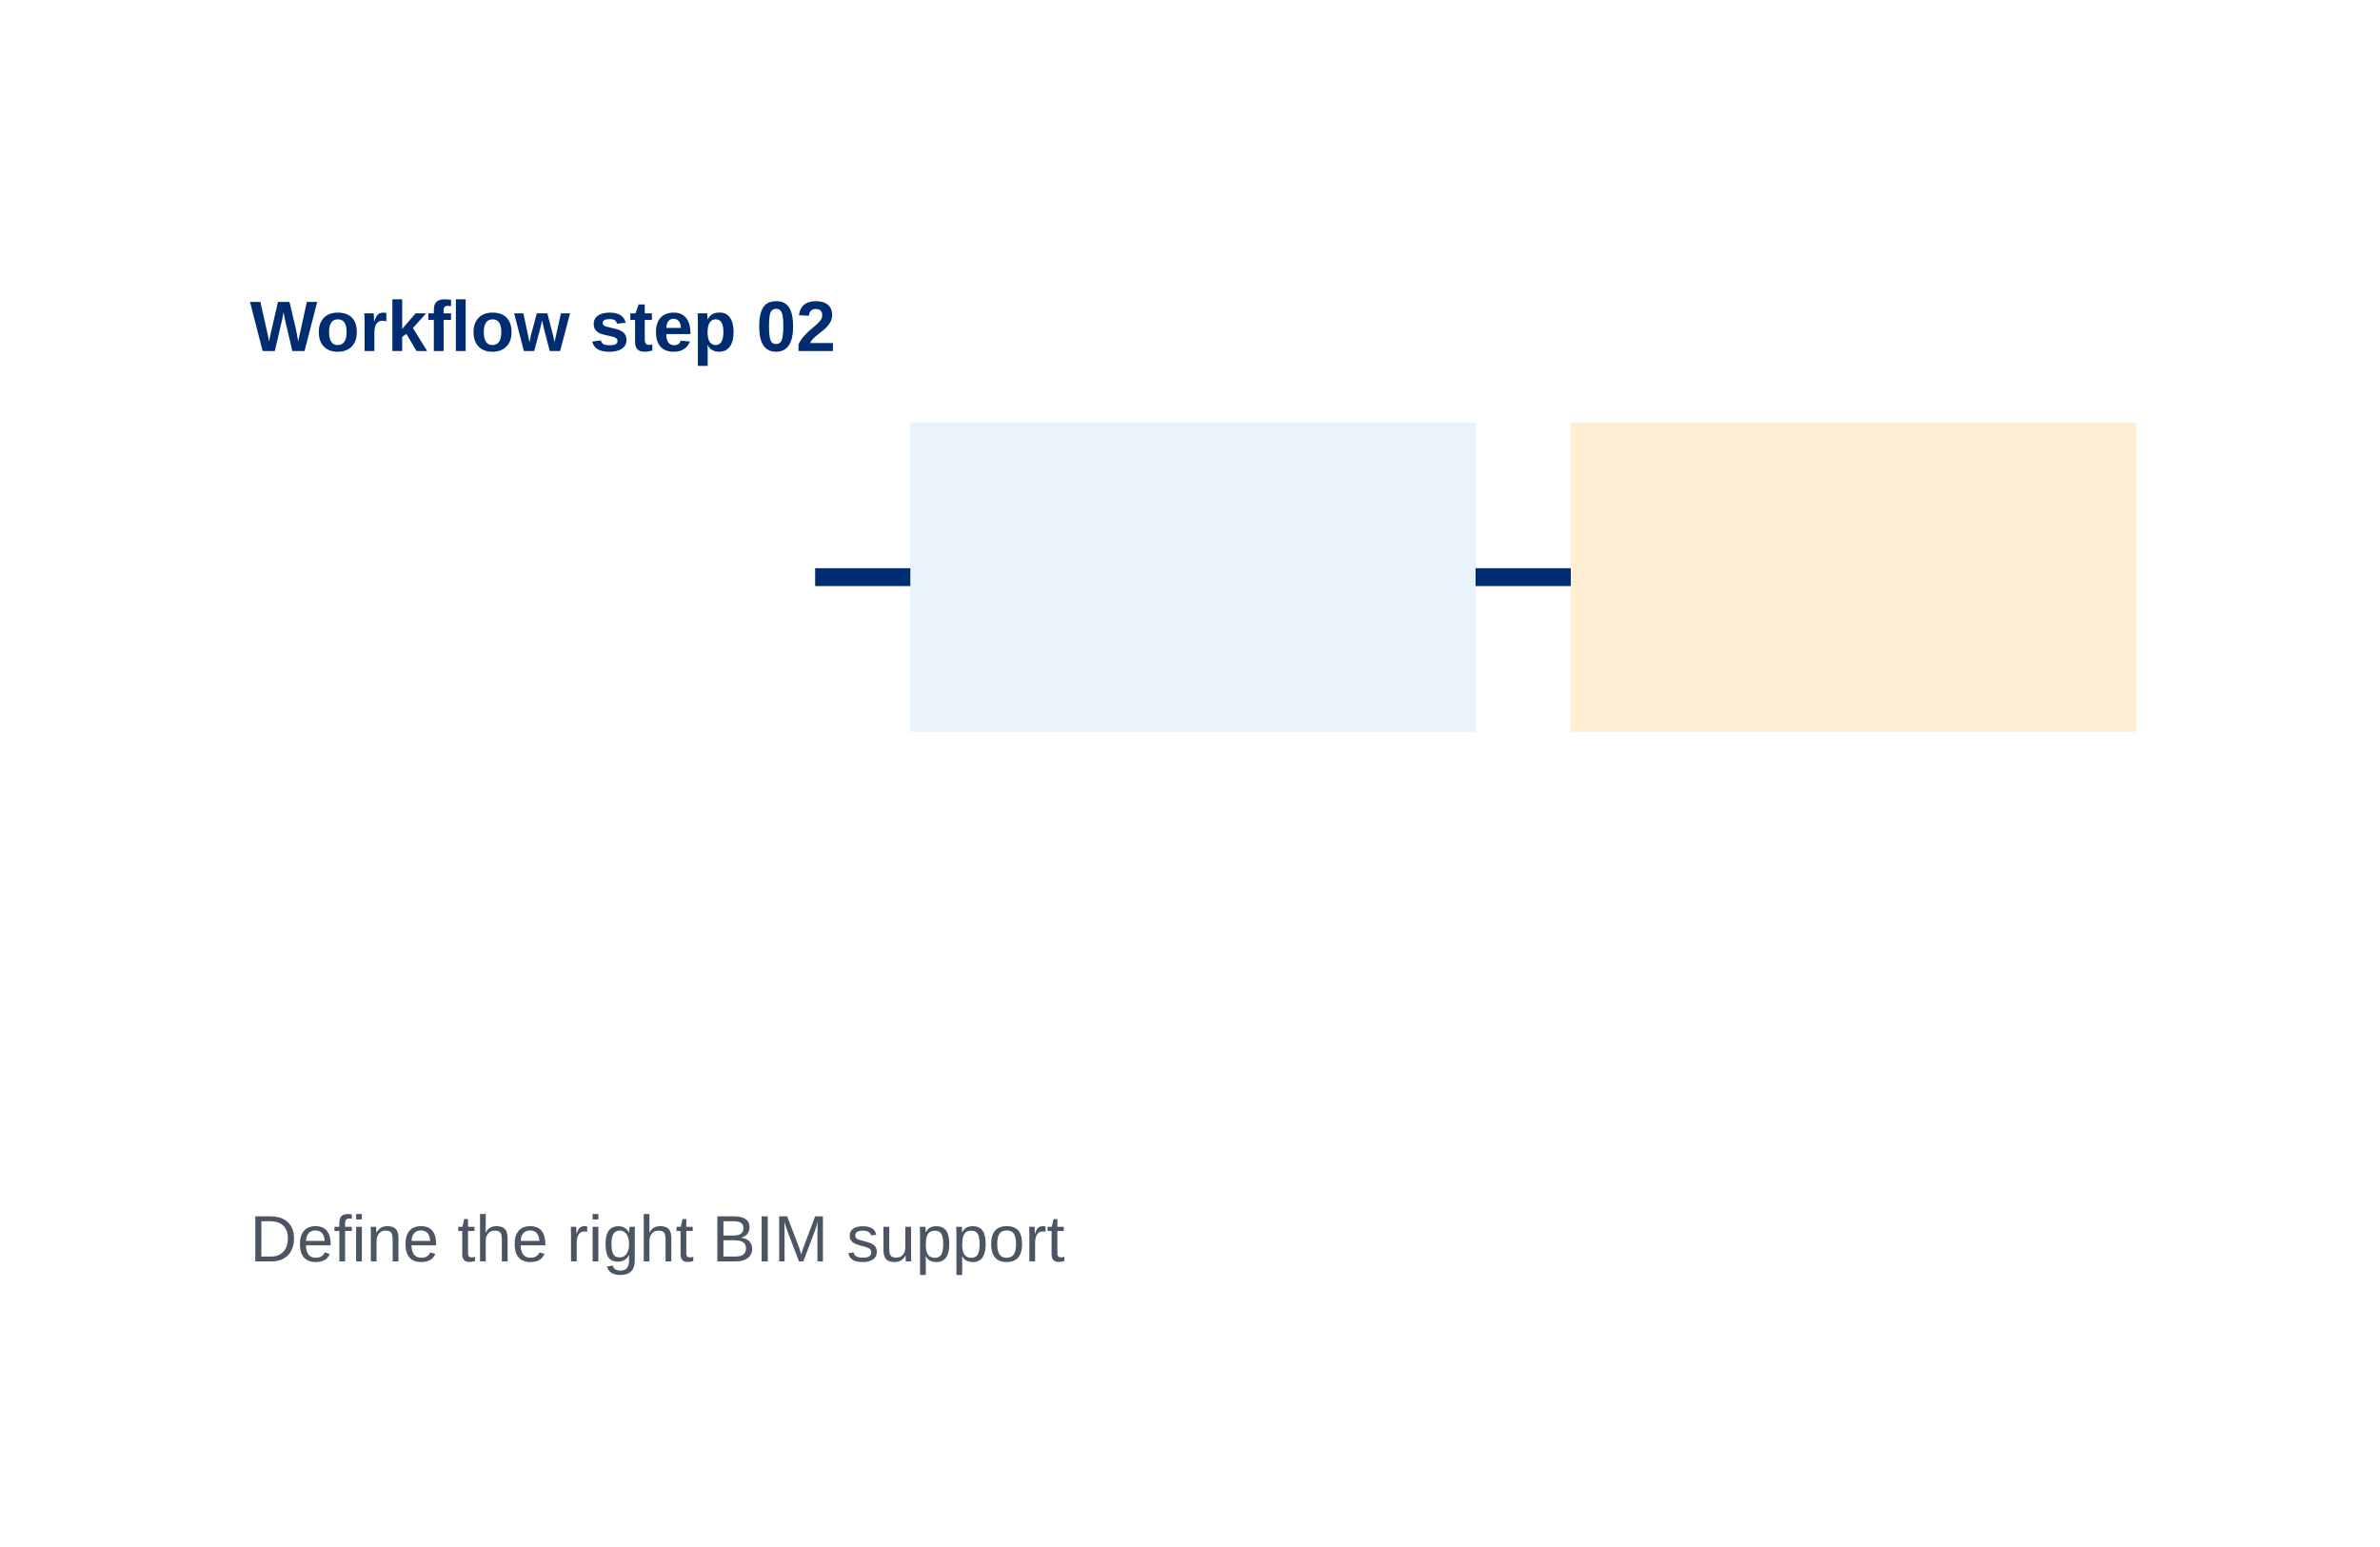
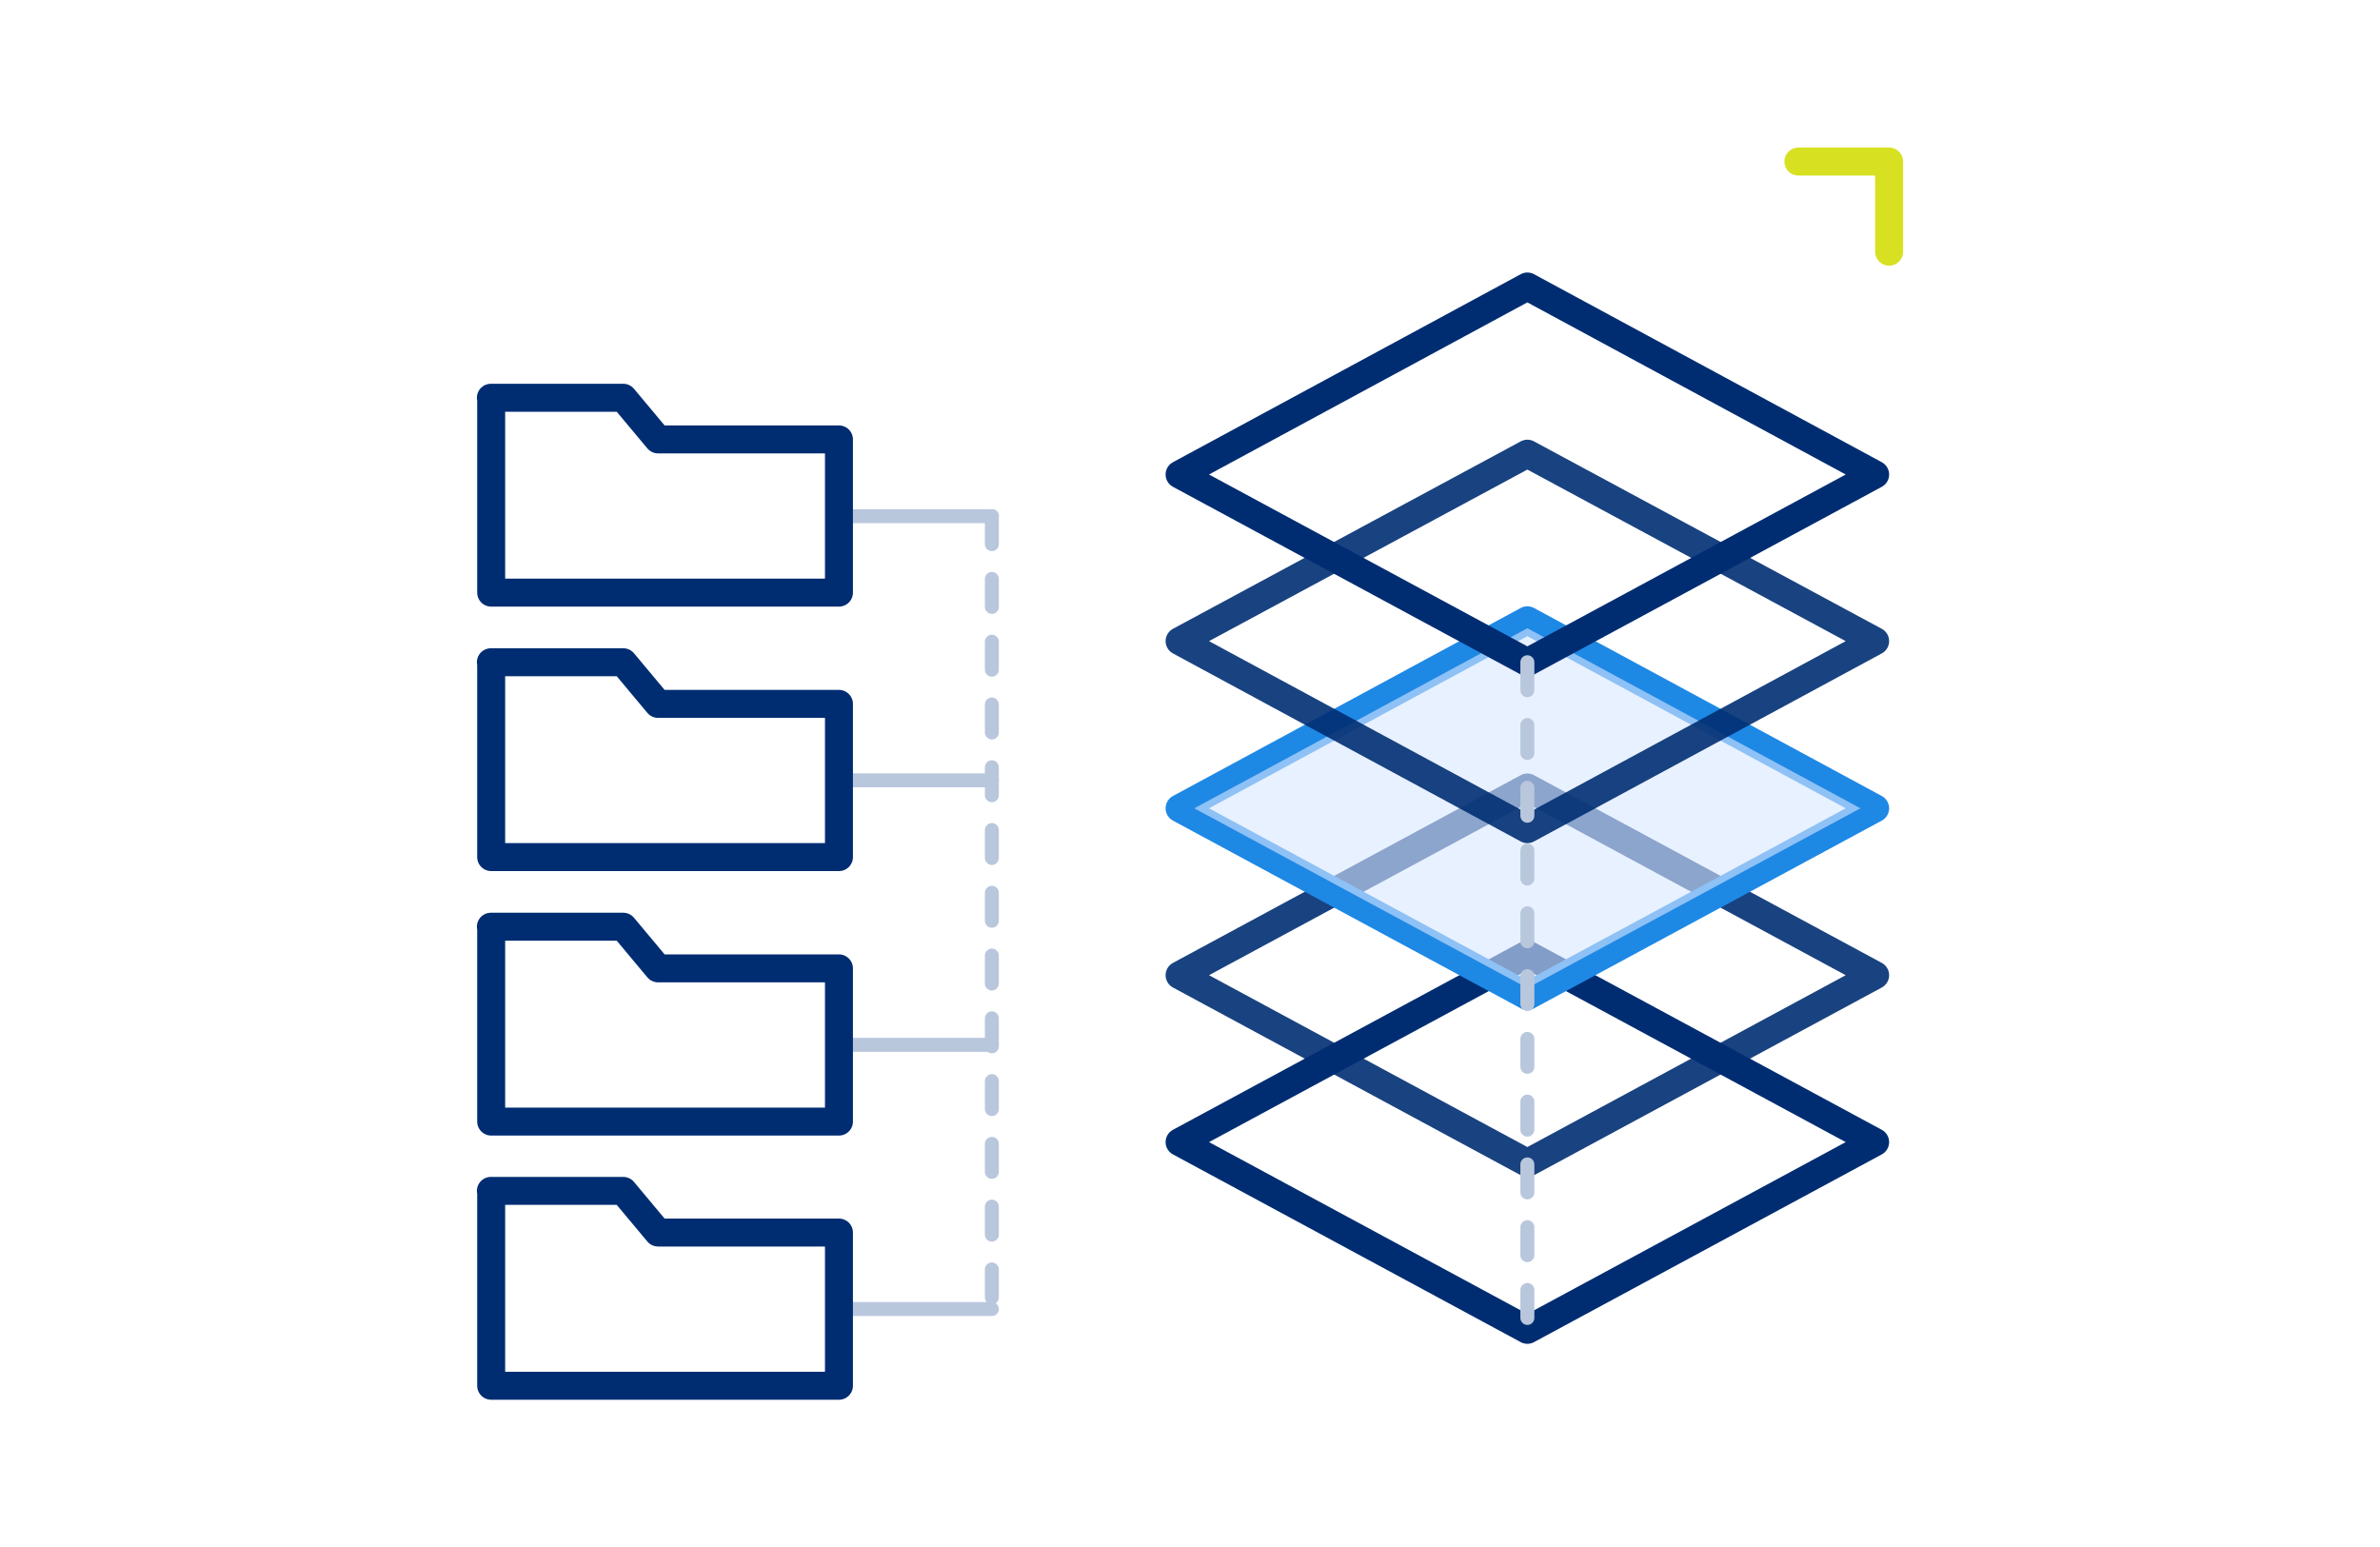
<svg xmlns="http://www.w3.org/2000/svg" id="Capa_1" version="1.1" viewBox="0 0 800 520">
  <defs>
    <style>
      .st0 {
-         fill: #1e88e5;
-         fill-opacity: .1;
+         fill: #d9e8ff;
+         opacity: .6;
      }

-       .st1, .st2 {
-         fill: none;
+       .st0, .st1 {
+         stroke: #1e88e5;
      }

-       .st3 {
-         fill: #f9a825;
-         fill-opacity: .2;
+       .st0, .st1, .st2, .st3, .st4, .st5, .st6 {
+         stroke-linejoin: round;
      }

-       .st4 {
-         font-family: Arial-BoldMT, Arial;
-         font-size: 24px;
-         font-weight: 700;
-       }
- 
-       .st4, .st5 {
+       .st0, .st2 {
        isolation: isolate;
      }

-       .st4, .st6 {
-         fill: #002d72;
+       .st0, .st3, .st5 {
+         stroke-width: 4.7px;
+       }
+ 
+       .st1, .st2, .st3, .st4, .st5, .st6 {
+         fill: none;
+         stroke-linecap: round;
+       }
+ 
+       .st1, .st2, .st4, .st6 {
+         stroke-width: 9.4px;
+       }
+ 
+       .st2 {
+         opacity: .9;
+       }
+ 
+       .st2, .st4 {
+         stroke: #002d72;
+       }
+ 
+       .st3, .st5 {
+         stroke: #b9c7dd;
      }

      .st5 {
-         fill: #4b5563;
-         font-family: ArialMT, Arial;
-         font-size: 22px;
-       }
- 
-       .st2 {
-         stroke: #002d72;
-         stroke-width: 6px;
+         stroke-dasharray: 9.4 11.7;
      }

      .st6 {
-         fill-opacity: 0;
+         stroke: #d8e022;
      }
    </style>
  </defs>
-   <rect class="st1" x="40" y="40" width="720" height="440" />
-   <rect class="st6" x="84" y="142" width="190" height="104" />
-   <rect class="st0" x="306" y="142" width="190" height="104" />
-   <rect class="st3" x="528" y="142" width="190" height="104" />
-   <path class="st2" d="M274,194h32" />
-   <path class="st2" d="M496,194h32" />
-   <text class="st4" transform="translate(84 118)">
-     <tspan x="0" y="0">Workflow step 02</tspan>
-   </text>
-   <text class="st5" transform="translate(84 424)">
-     <tspan x="0" y="0">Define the right BIM support</tspan>
-   </text>
+   <line class="st3" x1="281.9" y1="173.5" x2="333.4" y2="173.5" />
+   <line class="st3" x1="281.9" y1="262.3" x2="333.4" y2="262.3" />
+   <line class="st3" x1="281.9" y1="351.2" x2="333.4" y2="351.2" />
+   <line class="st3" x1="281.9" y1="440" x2="333.4" y2="440" />
+   <line class="st5" x1="333.4" y1="173.5" x2="333.4" y2="440" />
+   <polygon class="st2" points="513.4 264.7 630.3 327.8 513.4 390.9 396.5 327.8 513.4 264.7" />
+   <polygon class="st4" points="513.4 320.8 630.3 383.9 513.4 447 396.5 383.9 513.4 320.8" />
+   <polygon class="st1" points="513.4 208.5 630.3 271.7 513.4 334.8 396.5 271.7 513.4 208.5" />
+   <polygon class="st0" points="513.4 208.5 630.3 271.7 513.4 334.8 396.5 271.7 513.4 208.5" />
+   <polygon class="st4" points="513.4 96.3 630.3 159.5 513.4 222.6 396.5 159.5 513.4 96.3" />
+   <polygon class="st2" points="513.4 152.5 630.3 215.5 513.4 278.7 396.5 215.5 513.4 152.5" />
+   <line class="st5" x1="513.4" y1="222.6" x2="513.4" y2="447" />
+   <polyline class="st6" points="604.5 54.3 635 54.3 635 84.6" />
+   <path class="st4" d="M165,133.7h44.5l11.7,14h60.8v51.5h-116.9v-65.4Z" />
+   <path class="st4" d="M165,222.6h44.5l11.7,14h60.8v51.5h-116.9v-65.4Z" />
+   <path class="st4" d="M165,311.5h44.5l11.7,14h60.8v51.5h-116.9v-65.4Z" />
+   <path class="st4" d="M165,400.3h44.5l11.7,14h60.8v51.5h-116.9v-65.4h0Z" />
</svg>
